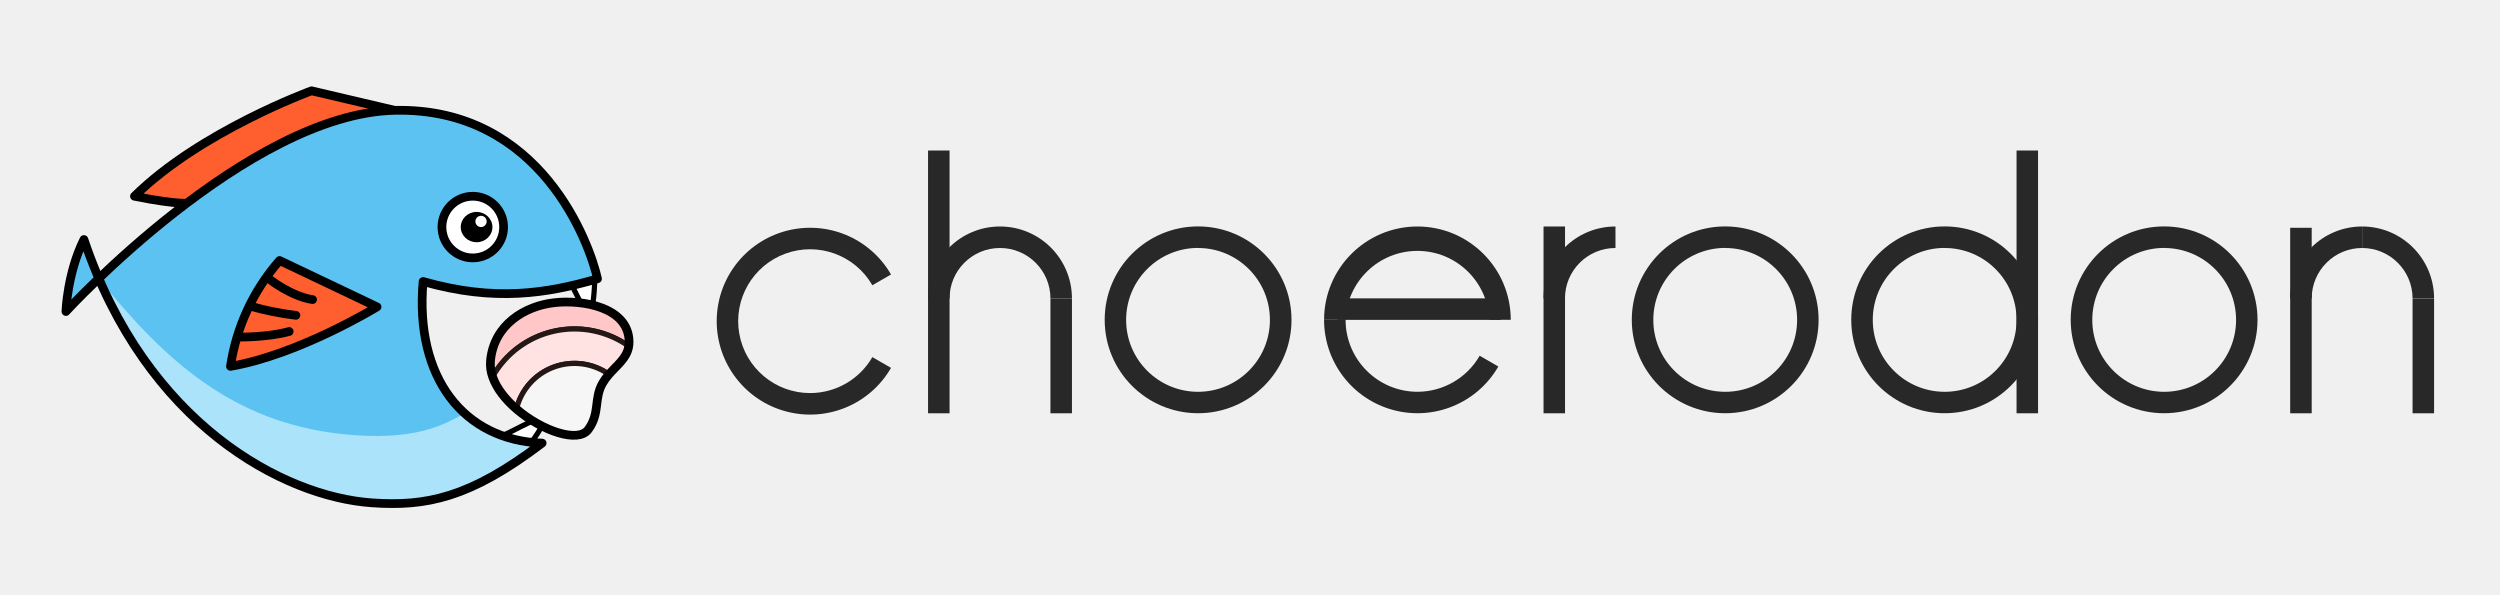
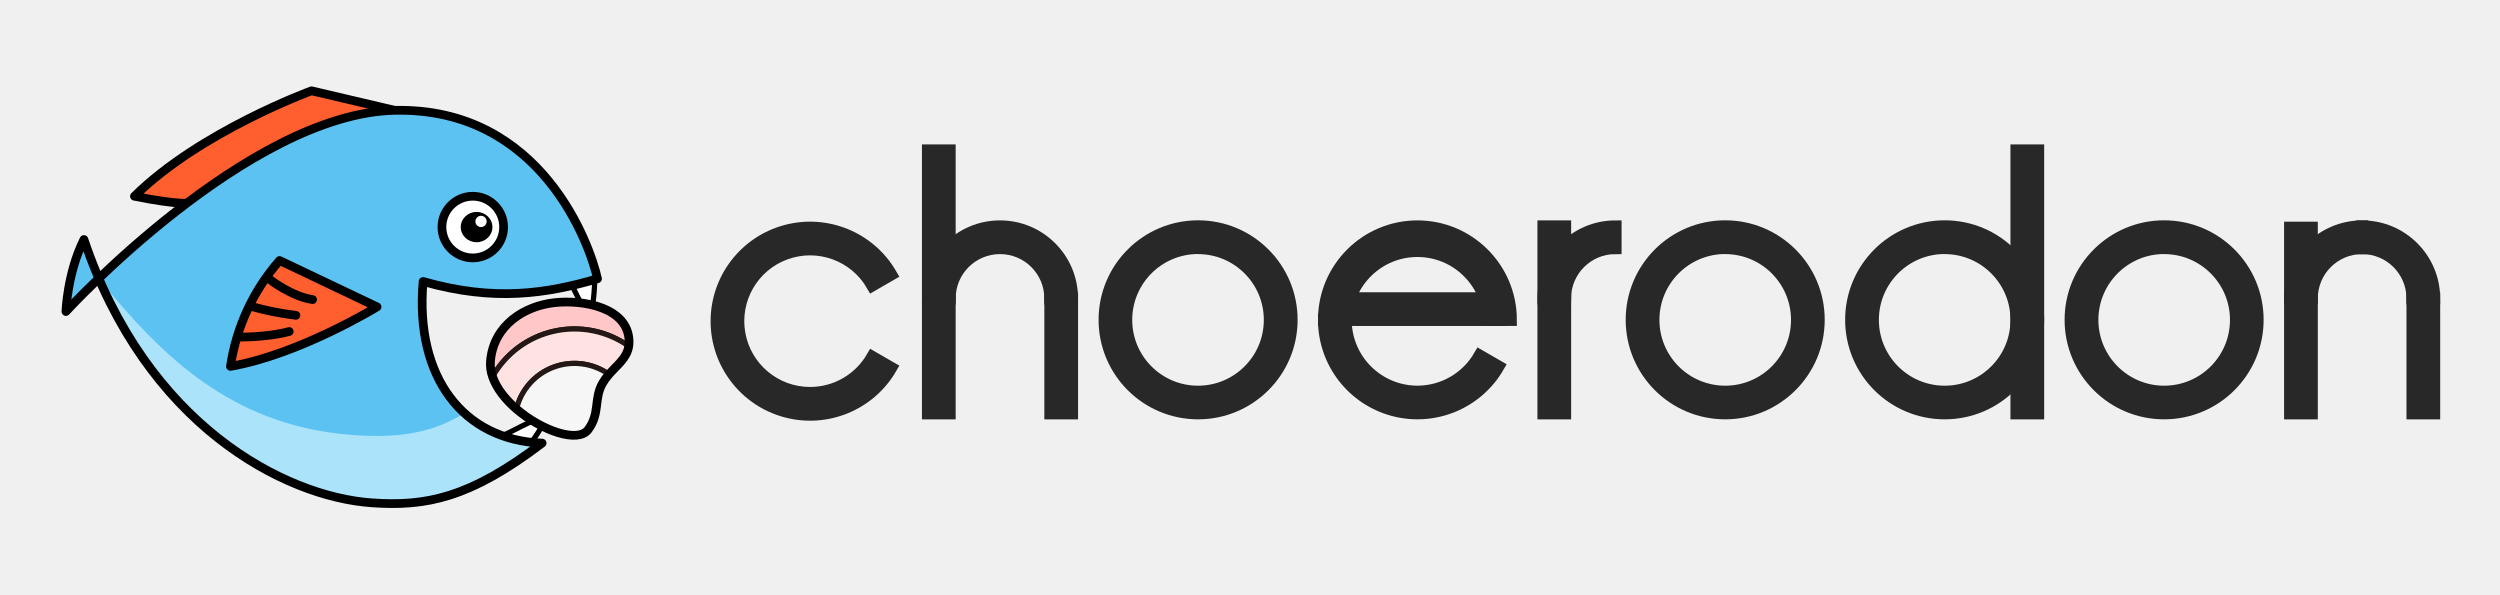
<svg xmlns="http://www.w3.org/2000/svg" id="图层_1" data-name="图层 1" viewBox="0 0 1024 243.46">
  <defs>
-     <style>.cls-1,.cls-10,.cls-6{fill:#fff;}.cls-1,.cls-2,.cls-5,.cls-6{stroke:#000;}.cls-1{stroke-miterlimit:10;}.cls-1,.cls-7,.cls-8,.cls-9{stroke-width:2.14px;}.cls-2{fill:#ff5f2e;}.cls-2,.cls-5,.cls-6,.cls-7,.cls-8,.cls-9{stroke-linejoin:round;}.cls-2,.cls-5,.cls-6{stroke-width:3.57px;}.cls-3{fill:#5cc2f2;}.cls-4{fill:#b2e7fb;opacity:0.9;}.cls-5{fill:none;}.cls-5,.cls-6{stroke-linecap:round;}.cls-7{fill:#ffc7c7;}.cls-7,.cls-8,.cls-9{stroke:#231815;}.cls-8{fill:#ffe2e2;}.cls-9{fill:#f6f6f6;}.cls-11{fill:#282828;}</style>
+     <style>.cls-1,.cls-10,.cls-6{fill:#fff;}.cls-1,.cls-2,.cls-5,.cls-6{stroke:#000;}.cls-1,.cls-11{stroke-miterlimit:10;}.cls-1,.cls-7,.cls-8,.cls-9{stroke-width:2.14px;}.cls-2{fill:#ff5f2e;}.cls-2,.cls-5,.cls-6,.cls-7,.cls-8,.cls-9{stroke-linejoin:round;}.cls-2,.cls-5,.cls-6{stroke-width:3.57px;}.cls-3{fill:#5cc2f2;}.cls-4{fill:#b2e7fb;opacity:0.9;}.cls-5{fill:none;}.cls-5,.cls-6{stroke-linecap:round;}.cls-7{fill:#ffc7c7;}.cls-7,.cls-8,.cls-9{stroke:#231815;}.cls-8{fill:#ffe2e2;}.cls-9{fill:#f6f6f6;}.cls-11{fill:#282828;stroke:#282828;stroke-width:5px;}</style>
  </defs>
  <path class="cls-1" d="M191.45,182.51c7.87,1.78,29.06-13.19,31.26-11.21,1.49,1.34-6,11.18-6,11.18l-7,6.17S189.09,182,191.45,182.51Z" />
  <path class="cls-1" d="M225.3,105.24c7.24,3.57,13,23.17,15.92,23,2-.1,2.34-12.5,2.34-12.5L242,106.53S223.14,104.17,225.3,105.24Z" />
  <path class="cls-2" d="M161.67,45.19l-34.07-8S82,53.81,55.07,80.38c18.67,3.81,24.11,2.8,24.11,2.8Z" />
  <path class="cls-3" d="M27,127.6s74.38-81.08,134.67-82.41,78.38,57,83.07,69c-22.7,6.19-45.22,8.51-71.44,1.11-3.47,39.47,16.64,65,48.76,66.2-29.76,22.63-47.68,26-69.77,24.46-36.11-2.55-92.45-32.16-117.91-107.86C27.53,111.86,27,127.6,27,127.6Z" />
  <path class="cls-4" d="M139.78,177.75c-44.4-4.88-72.31-30-99.33-63.71C68,178,118.81,203.62,152.27,206c22.09,1.56,40-1.83,69.77-24.46-9,0-22.38-3.48-31.77-12.23C182.22,173.76,170,181.07,139.78,177.75Z" />
  <path class="cls-5" d="M27,127.6s74.38-81.08,134.67-82.41,80.06,55.35,83.07,69c-20.61,6-42.09,9.52-71.44,1.11-3.47,39.47,16.64,65,48.76,66.2-29.76,22.63-47.68,26-69.77,24.46-36.11-2.55-92.45-32.16-117.91-107.86C27.53,111.86,27,127.6,27,127.6Z" />
  <path class="cls-2" d="M154.44,125.7l-39.93-19a84.67,84.67,0,0,0-20.11,43.37C122.56,145.2,154.44,125.7,154.44,125.7Z" />
  <circle class="cls-6" cx="193.65" cy="93.01" r="12.63" />
  <ellipse cx="195.21" cy="93.01" rx="6.49" ry="6.21" />
  <path class="cls-5" d="M110.48,114.46s8.94,7,17.56,8.25" />
  <path class="cls-5" d="M102.21,125.31a119.36,119.36,0,0,0,19,3.85" />
  <path class="cls-5" d="M97.37,138.06s11.9,0.24,21.09-2.28" />
  <path class="cls-7" d="M228.73,135.31a38.4,38.4,0,0,1,28.77,6.47,11.11,11.11,0,0,0,.19-2.35c-0.34-14-19.07-17.13-30.78-15.79s-24.67,8.85-26,23.89a15.71,15.71,0,0,0,.93,6.63A38.45,38.45,0,0,1,228.73,135.31Z" />
  <path class="cls-8" d="M231.13,149.2a24.35,24.35,0,0,1,18.13,4c3.33-3.91,7.34-6.65,8.24-11.44a38.53,38.53,0,0,0-55.65,12.39c1.67,4.72,5.32,9.26,9.78,13.08A24.43,24.43,0,0,1,231.13,149.2Z" />
  <path class="cls-9" d="M211.62,167.25c10.4,8.91,25.16,13.94,29.29,8.4,5-6.73,2.22-12.6,5.93-19.07a22.35,22.35,0,0,1,2.41-3.36A24.43,24.43,0,0,0,211.62,167.25Z" />
  <path class="cls-5" d="M226.9,124c-11.72,1.34-24.67,8.85-26,23.89a15.71,15.71,0,0,0,.93,6.63c1.67,4.72,5.32,9.26,9.78,13.08,10.4,8.91,25.16,13.94,29.29,8.4,5-6.73,2.22-12.6,5.93-19.07a22.34,22.34,0,0,1,2.41-3.36c3.33-3.91,7.34-6.65,8.24-11.44a11.12,11.12,0,0,0,.19-2.35C257.35,125.8,238.62,122.64,226.9,124Z" />
  <circle class="cls-10" cx="197.03" cy="90.7" r="2.31" />
  <path class="cls-11" d="M490.71,101.58A29.45,29.45,0,1,1,461.26,131a29.48,29.48,0,0,1,29.45-29.45m0-8.81A38.26,38.26,0,1,0,529,131a38.26,38.26,0,0,0-38.26-38.26h0Z" />
  <path class="cls-11" d="M886.42,101.58A29.45,29.45,0,1,1,857,131a29.48,29.48,0,0,1,29.45-29.45m0-8.81A38.26,38.26,0,1,0,924.68,131a38.26,38.26,0,0,0-38.26-38.26h0Z" />
  <path class="cls-11" d="M706.64,101.58A29.45,29.45,0,1,1,677.2,131a29.48,29.48,0,0,1,29.45-29.45m0-8.81A38.26,38.26,0,1,0,744.9,131a38.26,38.26,0,0,0-38.26-38.26h0Z" />
  <rect class="cls-11" x="380.13" y="61.65" width="8.81" height="107.63" />
  <path class="cls-11" d="M796.53,101.58A29.45,29.45,0,1,1,767.09,131a29.48,29.48,0,0,1,29.45-29.45m0-8.81A38.26,38.26,0,1,0,834.79,131a38.26,38.26,0,0,0-38.26-38.26h0Z" />
  <rect class="cls-11" x="825.98" y="61.65" width="8.81" height="107.63" />
  <rect class="cls-11" x="430.26" y="122.24" width="8.81" height="47.04" />
  <path class="cls-11" d="M409.6,92.77a29.47,29.47,0,0,0-29.47,29.47h8.81a20.66,20.66,0,1,1,41.32,0h8.81A29.47,29.47,0,0,0,409.6,92.77Z" />
  <rect class="cls-11" x="547.87" y="122.21" width="66.85" height="8.81" />
  <path class="cls-11" d="M580.6,92.77A38.26,38.26,0,0,0,542.34,131h8.81A29.45,29.45,0,0,1,610,131h8.81A38.26,38.26,0,0,0,580.6,92.77Z" />
  <path class="cls-11" d="M580.6,160.47A29.48,29.48,0,0,1,551.15,131h-8.81a38.25,38.25,0,0,0,71.38,19.12l-7.64-4.41A29.46,29.46,0,0,1,580.6,160.47Z" />
  <rect class="cls-11" x="632.23" y="92.77" width="8.81" height="76.51" />
  <path class="cls-11" d="M661.7,101.58V92.77a29.47,29.47,0,0,0-29.47,29.44H641A20.68,20.68,0,0,1,661.7,101.58Z" />
  <rect class="cls-11" x="938.06" y="93.3" width="8.81" height="75.98" />
  <rect class="cls-11" x="988.19" y="122.24" width="8.81" height="47.04" />
  <path class="cls-11" d="M988.19,122.21H997a29.47,29.47,0,0,0-29.47-29.44v8.81A20.68,20.68,0,0,1,988.19,122.21Z" />
  <path class="cls-11" d="M967.53,101.58V92.77a29.47,29.47,0,0,0-29.47,29.44h8.81A20.68,20.68,0,0,1,967.53,101.58Z" />
  <path class="cls-11" d="M331.83,161a29.45,29.45,0,1,1,25.49-44.16l7.64-4.41a38.26,38.26,0,1,0,0,38.25l-7.64-4.41A29.46,29.46,0,0,1,331.83,161Z" />
</svg>
